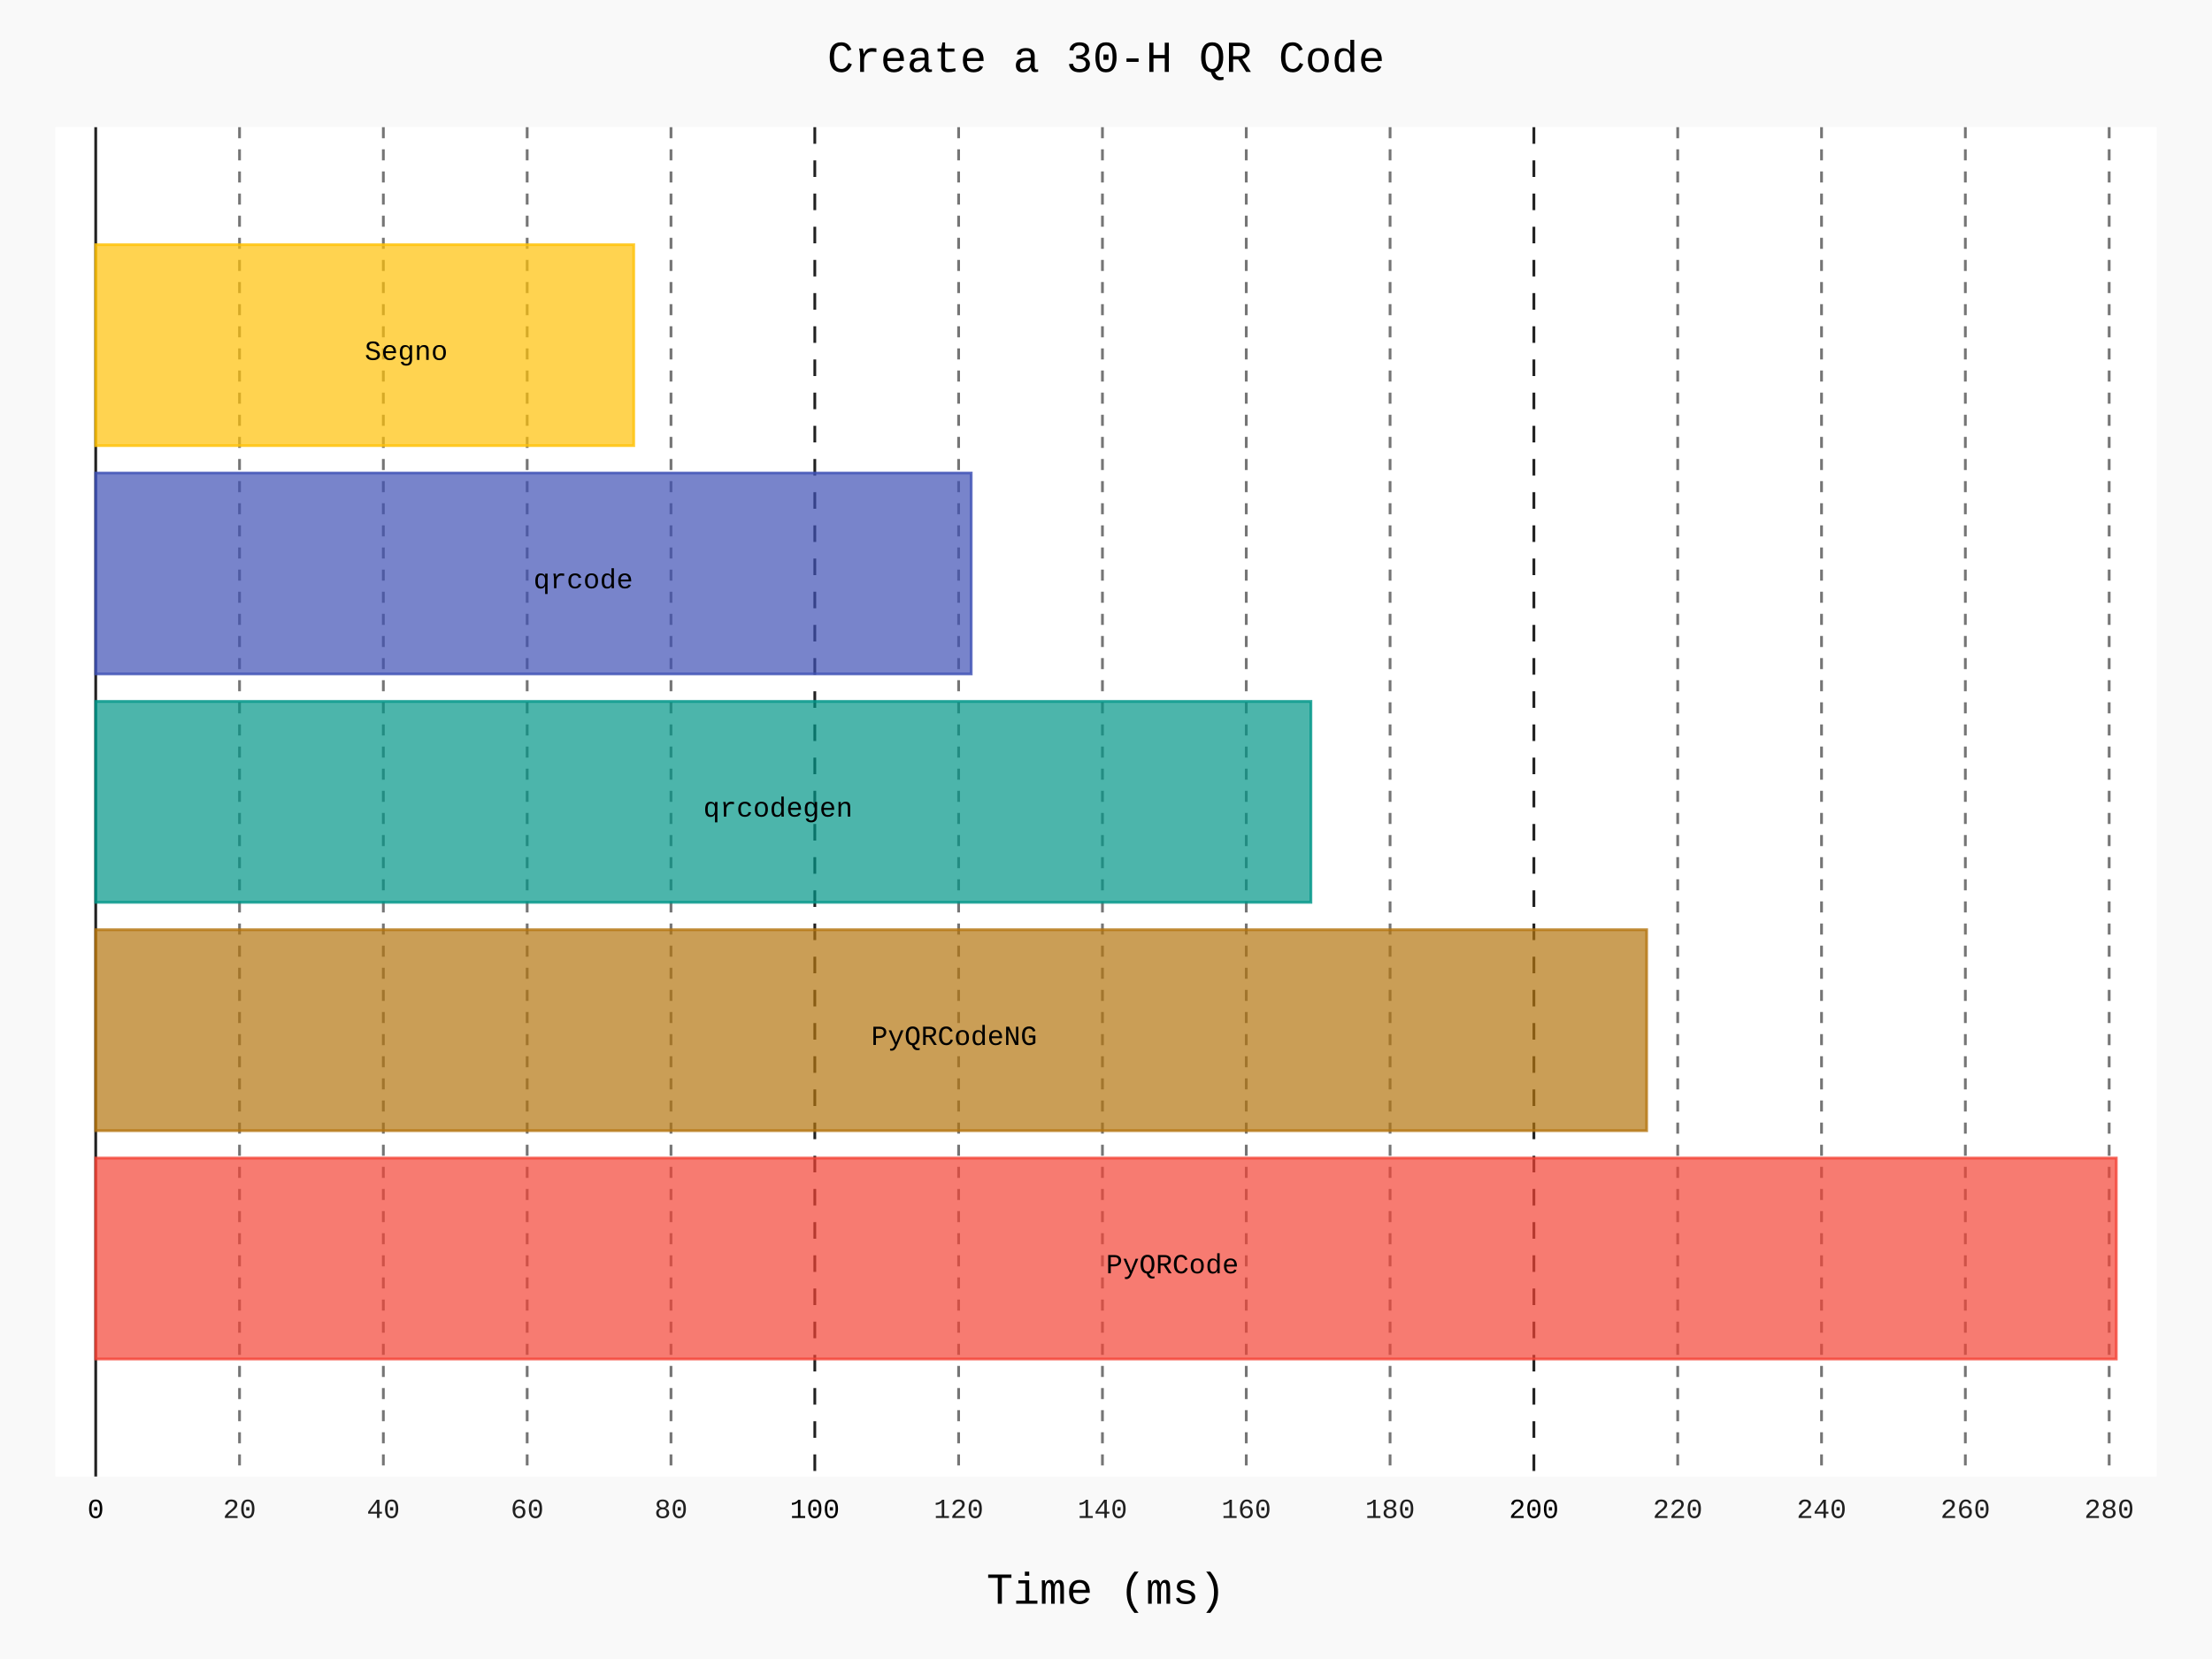
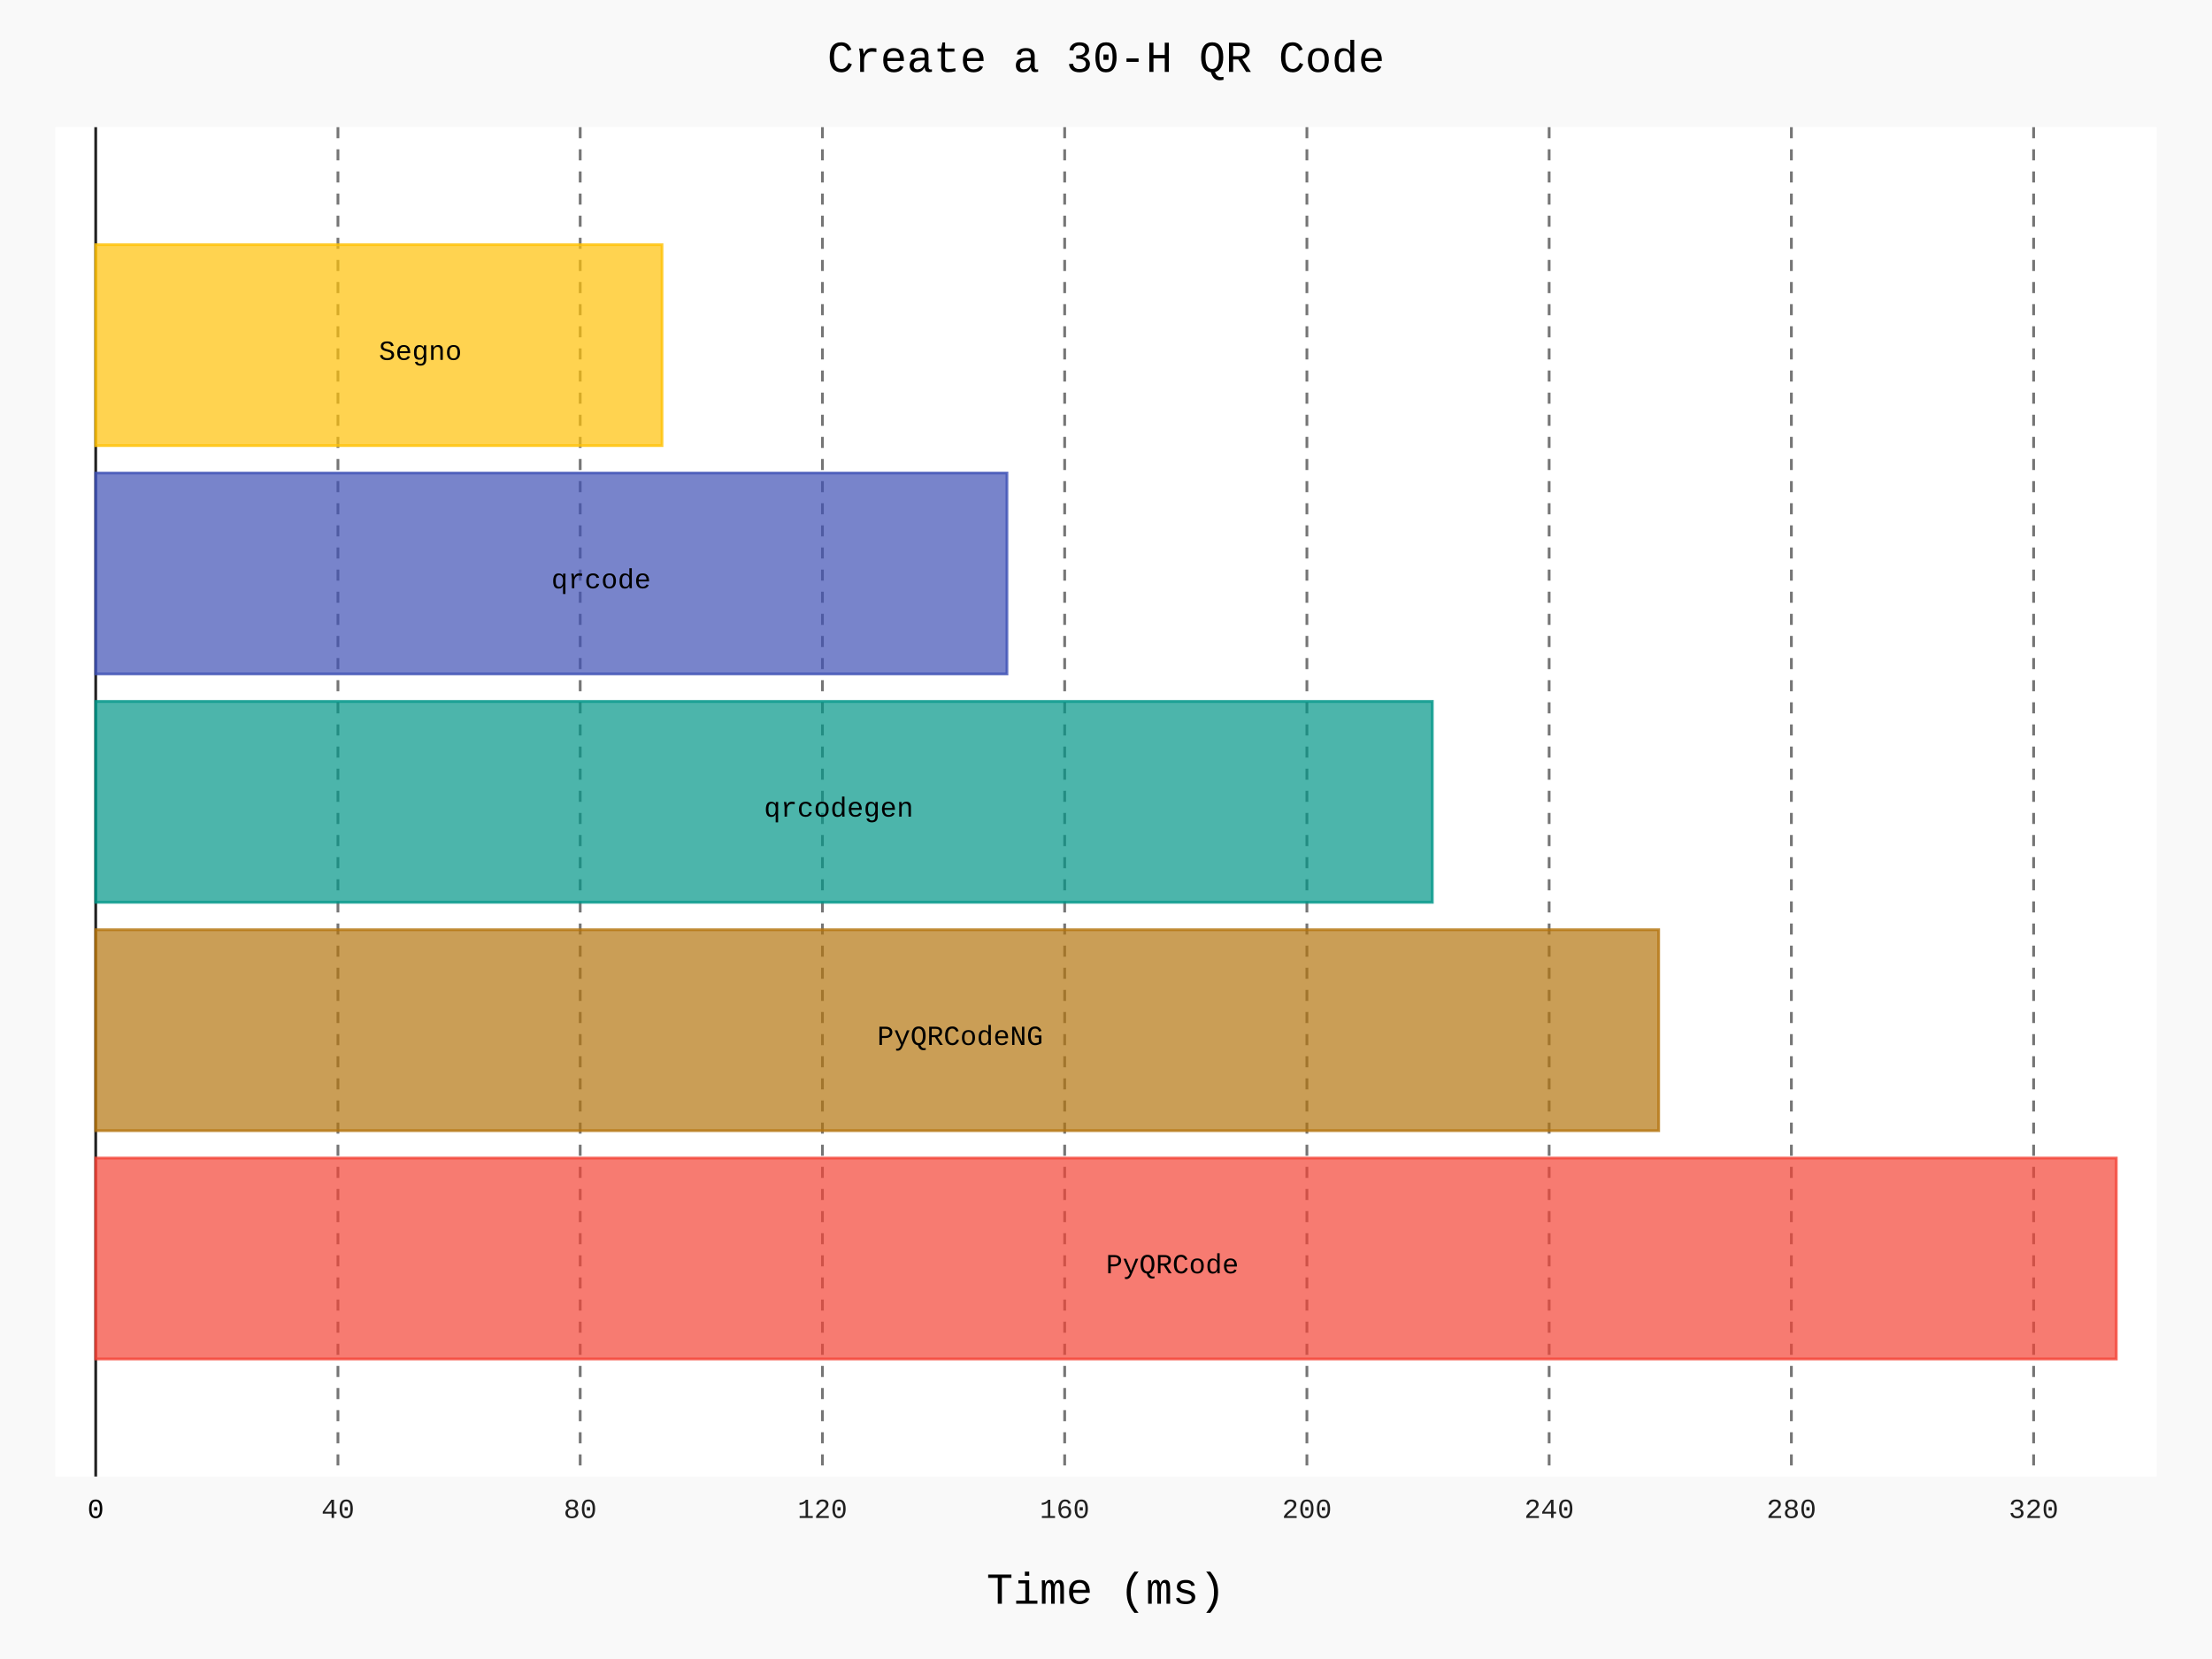
- <svg xmlns="http://www.w3.org/2000/svg" class="pygal-chart" id="chart-46dc30fe-f74a-446f-a9a8-a9601dcb1c8c" viewBox="0 0 800 600">
+ <svg xmlns="http://www.w3.org/2000/svg" class="pygal-chart" id="chart-cc73e515-6930-4aa7-90b8-4ee98155d6b5" viewBox="0 0 800 600">
  <defs>
-     <style type="text/css">#chart-46dc30fe-f74a-446f-a9a8-a9601dcb1c8c{-webkit-user-select:none;-webkit-font-smoothing:antialiased;font-family:Consolas,"Liberation Mono",Menlo,Courier,monospace}#chart-46dc30fe-f74a-446f-a9a8-a9601dcb1c8c .title{font-family:Consolas,"Liberation Mono",Menlo,Courier,monospace;font-size:16px}#chart-46dc30fe-f74a-446f-a9a8-a9601dcb1c8c .legends .legend text{font-family:Consolas,"Liberation Mono",Menlo,Courier,monospace;font-size:14px}#chart-46dc30fe-f74a-446f-a9a8-a9601dcb1c8c .axis text{font-family:Consolas,"Liberation Mono",Menlo,Courier,monospace;font-size:10px}#chart-46dc30fe-f74a-446f-a9a8-a9601dcb1c8c .axis text.major{font-family:Consolas,"Liberation Mono",Menlo,Courier,monospace;font-size:10px}#chart-46dc30fe-f74a-446f-a9a8-a9601dcb1c8c .text-overlay text.value{font-family:Consolas,"Liberation Mono",Menlo,Courier,monospace;font-size:16px}#chart-46dc30fe-f74a-446f-a9a8-a9601dcb1c8c .text-overlay text.label{font-family:Consolas,"Liberation Mono",Menlo,Courier,monospace;font-size:10px}#chart-46dc30fe-f74a-446f-a9a8-a9601dcb1c8c .tooltip{font-family:Consolas,"Liberation Mono",Menlo,Courier,monospace;font-size:14px}#chart-46dc30fe-f74a-446f-a9a8-a9601dcb1c8c text.no_data{font-family:Consolas,"Liberation Mono",Menlo,Courier,monospace;font-size:64px}
- #chart-46dc30fe-f74a-446f-a9a8-a9601dcb1c8c{background-color:rgba(249,249,249,1)}#chart-46dc30fe-f74a-446f-a9a8-a9601dcb1c8c path,#chart-46dc30fe-f74a-446f-a9a8-a9601dcb1c8c line,#chart-46dc30fe-f74a-446f-a9a8-a9601dcb1c8c rect,#chart-46dc30fe-f74a-446f-a9a8-a9601dcb1c8c circle{-webkit-transition:150ms;-moz-transition:150ms;transition:150ms}#chart-46dc30fe-f74a-446f-a9a8-a9601dcb1c8c .graph &gt; .background{fill:rgba(249,249,249,1)}#chart-46dc30fe-f74a-446f-a9a8-a9601dcb1c8c .plot &gt; .background{fill:rgba(255,255,255,1)}#chart-46dc30fe-f74a-446f-a9a8-a9601dcb1c8c .graph{fill:rgba(0,0,0,.87)}#chart-46dc30fe-f74a-446f-a9a8-a9601dcb1c8c text.no_data{fill:rgba(0,0,0,1)}#chart-46dc30fe-f74a-446f-a9a8-a9601dcb1c8c .title{fill:rgba(0,0,0,1)}#chart-46dc30fe-f74a-446f-a9a8-a9601dcb1c8c .legends .legend text{fill:rgba(0,0,0,.87)}#chart-46dc30fe-f74a-446f-a9a8-a9601dcb1c8c .legends .legend:hover text{fill:rgba(0,0,0,1)}#chart-46dc30fe-f74a-446f-a9a8-a9601dcb1c8c .axis .line{stroke:rgba(0,0,0,1)}#chart-46dc30fe-f74a-446f-a9a8-a9601dcb1c8c .axis .guide.line{stroke:rgba(0,0,0,.54)}#chart-46dc30fe-f74a-446f-a9a8-a9601dcb1c8c .axis .major.line{stroke:rgba(0,0,0,.87)}#chart-46dc30fe-f74a-446f-a9a8-a9601dcb1c8c .axis text.major{fill:rgba(0,0,0,1)}#chart-46dc30fe-f74a-446f-a9a8-a9601dcb1c8c .axis.y .guides:hover .guide.line,#chart-46dc30fe-f74a-446f-a9a8-a9601dcb1c8c .line-graph .axis.x .guides:hover .guide.line,#chart-46dc30fe-f74a-446f-a9a8-a9601dcb1c8c .stackedline-graph .axis.x .guides:hover .guide.line,#chart-46dc30fe-f74a-446f-a9a8-a9601dcb1c8c .xy-graph .axis.x .guides:hover .guide.line{stroke:rgba(0,0,0,1)}#chart-46dc30fe-f74a-446f-a9a8-a9601dcb1c8c .axis .guides:hover text{fill:rgba(0,0,0,1)}#chart-46dc30fe-f74a-446f-a9a8-a9601dcb1c8c .reactive{fill-opacity:.7;stroke-opacity:.8}#chart-46dc30fe-f74a-446f-a9a8-a9601dcb1c8c .ci{stroke:rgba(0,0,0,.87)}#chart-46dc30fe-f74a-446f-a9a8-a9601dcb1c8c .reactive.active,#chart-46dc30fe-f74a-446f-a9a8-a9601dcb1c8c .active .reactive{fill-opacity:.8;stroke-opacity:.9;stroke-width:4}#chart-46dc30fe-f74a-446f-a9a8-a9601dcb1c8c .ci .reactive.active{stroke-width:1.5}#chart-46dc30fe-f74a-446f-a9a8-a9601dcb1c8c .series text{fill:rgba(0,0,0,1)}#chart-46dc30fe-f74a-446f-a9a8-a9601dcb1c8c .tooltip rect{fill:rgba(255,255,255,1);stroke:rgba(0,0,0,1);-webkit-transition:opacity 150ms;-moz-transition:opacity 150ms;transition:opacity 150ms}#chart-46dc30fe-f74a-446f-a9a8-a9601dcb1c8c .tooltip .label{fill:rgba(0,0,0,.87)}#chart-46dc30fe-f74a-446f-a9a8-a9601dcb1c8c .tooltip .label{fill:rgba(0,0,0,.87)}#chart-46dc30fe-f74a-446f-a9a8-a9601dcb1c8c .tooltip .legend{font-size:.8em;fill:rgba(0,0,0,.54)}#chart-46dc30fe-f74a-446f-a9a8-a9601dcb1c8c .tooltip .x_label{font-size:.6em;fill:rgba(0,0,0,1)}#chart-46dc30fe-f74a-446f-a9a8-a9601dcb1c8c .tooltip .xlink{font-size:.5em;text-decoration:underline}#chart-46dc30fe-f74a-446f-a9a8-a9601dcb1c8c .tooltip .value{font-size:1.5em}#chart-46dc30fe-f74a-446f-a9a8-a9601dcb1c8c .bound{font-size:.5em}#chart-46dc30fe-f74a-446f-a9a8-a9601dcb1c8c .max-value{font-size:.75em;fill:rgba(0,0,0,.54)}#chart-46dc30fe-f74a-446f-a9a8-a9601dcb1c8c .map-element{fill:rgba(255,255,255,1);stroke:rgba(0,0,0,.54) !important}#chart-46dc30fe-f74a-446f-a9a8-a9601dcb1c8c .map-element .reactive{fill-opacity:inherit;stroke-opacity:inherit}#chart-46dc30fe-f74a-446f-a9a8-a9601dcb1c8c .color-0,#chart-46dc30fe-f74a-446f-a9a8-a9601dcb1c8c .color-0 a:visited{stroke:#F44336;fill:#F44336}#chart-46dc30fe-f74a-446f-a9a8-a9601dcb1c8c .color-1,#chart-46dc30fe-f74a-446f-a9a8-a9601dcb1c8c .color-1 a:visited{stroke:#3F51B5;fill:#3F51B5}#chart-46dc30fe-f74a-446f-a9a8-a9601dcb1c8c .color-2,#chart-46dc30fe-f74a-446f-a9a8-a9601dcb1c8c .color-2 a:visited{stroke:#009688;fill:#009688}#chart-46dc30fe-f74a-446f-a9a8-a9601dcb1c8c .color-3,#chart-46dc30fe-f74a-446f-a9a8-a9601dcb1c8c .color-3 a:visited{stroke:#FFC107;fill:#FFC107}#chart-46dc30fe-f74a-446f-a9a8-a9601dcb1c8c .color-4,#chart-46dc30fe-f74a-446f-a9a8-a9601dcb1c8c .color-4 a:visited{stroke:#FF5722;fill:#FF5722}#chart-46dc30fe-f74a-446f-a9a8-a9601dcb1c8c .text-overlay .color-0 text{fill:black}#chart-46dc30fe-f74a-446f-a9a8-a9601dcb1c8c .text-overlay .color-1 text{fill:black}#chart-46dc30fe-f74a-446f-a9a8-a9601dcb1c8c .text-overlay .color-2 text{fill:black}#chart-46dc30fe-f74a-446f-a9a8-a9601dcb1c8c .text-overlay .color-3 text{fill:black}#chart-46dc30fe-f74a-446f-a9a8-a9601dcb1c8c .text-overlay .color-4 text{fill:black}
- #chart-46dc30fe-f74a-446f-a9a8-a9601dcb1c8c text.no_data{text-anchor:middle}#chart-46dc30fe-f74a-446f-a9a8-a9601dcb1c8c .guide.line{fill:none}#chart-46dc30fe-f74a-446f-a9a8-a9601dcb1c8c .centered{text-anchor:middle}#chart-46dc30fe-f74a-446f-a9a8-a9601dcb1c8c .title{text-anchor:middle}#chart-46dc30fe-f74a-446f-a9a8-a9601dcb1c8c .legends .legend text{fill-opacity:1}#chart-46dc30fe-f74a-446f-a9a8-a9601dcb1c8c .axis.x text{text-anchor:middle}#chart-46dc30fe-f74a-446f-a9a8-a9601dcb1c8c .axis.x:not(.web) text[transform]{text-anchor:start}#chart-46dc30fe-f74a-446f-a9a8-a9601dcb1c8c .axis.x:not(.web) text[transform].backwards{text-anchor:end}#chart-46dc30fe-f74a-446f-a9a8-a9601dcb1c8c .axis.y text{text-anchor:end}#chart-46dc30fe-f74a-446f-a9a8-a9601dcb1c8c .axis.y text[transform].backwards{text-anchor:start}#chart-46dc30fe-f74a-446f-a9a8-a9601dcb1c8c .axis.y2 text{text-anchor:start}#chart-46dc30fe-f74a-446f-a9a8-a9601dcb1c8c .axis.y2 text[transform].backwards{text-anchor:end}#chart-46dc30fe-f74a-446f-a9a8-a9601dcb1c8c .axis .guide.line{stroke-dasharray:4,4}#chart-46dc30fe-f74a-446f-a9a8-a9601dcb1c8c .axis .major.guide.line{stroke-dasharray:6,6}#chart-46dc30fe-f74a-446f-a9a8-a9601dcb1c8c .horizontal .axis.y .guide.line,#chart-46dc30fe-f74a-446f-a9a8-a9601dcb1c8c .horizontal .axis.y2 .guide.line,#chart-46dc30fe-f74a-446f-a9a8-a9601dcb1c8c .vertical .axis.x .guide.line{opacity:0}#chart-46dc30fe-f74a-446f-a9a8-a9601dcb1c8c .horizontal .axis.always_show .guide.line,#chart-46dc30fe-f74a-446f-a9a8-a9601dcb1c8c .vertical .axis.always_show .guide.line{opacity:1 !important}#chart-46dc30fe-f74a-446f-a9a8-a9601dcb1c8c .axis.y .guides:hover .guide.line,#chart-46dc30fe-f74a-446f-a9a8-a9601dcb1c8c .axis.y2 .guides:hover .guide.line,#chart-46dc30fe-f74a-446f-a9a8-a9601dcb1c8c .axis.x .guides:hover .guide.line{opacity:1}#chart-46dc30fe-f74a-446f-a9a8-a9601dcb1c8c .axis .guides:hover text{opacity:1}#chart-46dc30fe-f74a-446f-a9a8-a9601dcb1c8c .nofill{fill:none}#chart-46dc30fe-f74a-446f-a9a8-a9601dcb1c8c .subtle-fill{fill-opacity:.2}#chart-46dc30fe-f74a-446f-a9a8-a9601dcb1c8c .dot{stroke-width:1px;fill-opacity:1}#chart-46dc30fe-f74a-446f-a9a8-a9601dcb1c8c .dot.active{stroke-width:5px}#chart-46dc30fe-f74a-446f-a9a8-a9601dcb1c8c .dot.negative{fill:transparent}#chart-46dc30fe-f74a-446f-a9a8-a9601dcb1c8c text,#chart-46dc30fe-f74a-446f-a9a8-a9601dcb1c8c tspan{stroke:none !important}#chart-46dc30fe-f74a-446f-a9a8-a9601dcb1c8c .series text.active{opacity:1}#chart-46dc30fe-f74a-446f-a9a8-a9601dcb1c8c .tooltip rect{fill-opacity:.95;stroke-width:.5}#chart-46dc30fe-f74a-446f-a9a8-a9601dcb1c8c .tooltip text{fill-opacity:1}#chart-46dc30fe-f74a-446f-a9a8-a9601dcb1c8c .showable{visibility:hidden}#chart-46dc30fe-f74a-446f-a9a8-a9601dcb1c8c .showable.shown{visibility:visible}#chart-46dc30fe-f74a-446f-a9a8-a9601dcb1c8c .gauge-background{fill:rgba(229,229,229,1);stroke:none}#chart-46dc30fe-f74a-446f-a9a8-a9601dcb1c8c .bg-lines{stroke:rgba(249,249,249,1);stroke-width:2px}</style>
+     <style type="text/css">#chart-cc73e515-6930-4aa7-90b8-4ee98155d6b5{-webkit-user-select:none;-webkit-font-smoothing:antialiased;font-family:Consolas,"Liberation Mono",Menlo,Courier,monospace}#chart-cc73e515-6930-4aa7-90b8-4ee98155d6b5 .title{font-family:Consolas,"Liberation Mono",Menlo,Courier,monospace;font-size:16px}#chart-cc73e515-6930-4aa7-90b8-4ee98155d6b5 .legends .legend text{font-family:Consolas,"Liberation Mono",Menlo,Courier,monospace;font-size:14px}#chart-cc73e515-6930-4aa7-90b8-4ee98155d6b5 .axis text{font-family:Consolas,"Liberation Mono",Menlo,Courier,monospace;font-size:10px}#chart-cc73e515-6930-4aa7-90b8-4ee98155d6b5 .axis text.major{font-family:Consolas,"Liberation Mono",Menlo,Courier,monospace;font-size:10px}#chart-cc73e515-6930-4aa7-90b8-4ee98155d6b5 .text-overlay text.value{font-family:Consolas,"Liberation Mono",Menlo,Courier,monospace;font-size:16px}#chart-cc73e515-6930-4aa7-90b8-4ee98155d6b5 .text-overlay text.label{font-family:Consolas,"Liberation Mono",Menlo,Courier,monospace;font-size:10px}#chart-cc73e515-6930-4aa7-90b8-4ee98155d6b5 .tooltip{font-family:Consolas,"Liberation Mono",Menlo,Courier,monospace;font-size:14px}#chart-cc73e515-6930-4aa7-90b8-4ee98155d6b5 text.no_data{font-family:Consolas,"Liberation Mono",Menlo,Courier,monospace;font-size:64px}
+ #chart-cc73e515-6930-4aa7-90b8-4ee98155d6b5{background-color:rgba(249,249,249,1)}#chart-cc73e515-6930-4aa7-90b8-4ee98155d6b5 path,#chart-cc73e515-6930-4aa7-90b8-4ee98155d6b5 line,#chart-cc73e515-6930-4aa7-90b8-4ee98155d6b5 rect,#chart-cc73e515-6930-4aa7-90b8-4ee98155d6b5 circle{-webkit-transition:150ms;-moz-transition:150ms;transition:150ms}#chart-cc73e515-6930-4aa7-90b8-4ee98155d6b5 .graph &gt; .background{fill:rgba(249,249,249,1)}#chart-cc73e515-6930-4aa7-90b8-4ee98155d6b5 .plot &gt; .background{fill:rgba(255,255,255,1)}#chart-cc73e515-6930-4aa7-90b8-4ee98155d6b5 .graph{fill:rgba(0,0,0,.87)}#chart-cc73e515-6930-4aa7-90b8-4ee98155d6b5 text.no_data{fill:rgba(0,0,0,1)}#chart-cc73e515-6930-4aa7-90b8-4ee98155d6b5 .title{fill:rgba(0,0,0,1)}#chart-cc73e515-6930-4aa7-90b8-4ee98155d6b5 .legends .legend text{fill:rgba(0,0,0,.87)}#chart-cc73e515-6930-4aa7-90b8-4ee98155d6b5 .legends .legend:hover text{fill:rgba(0,0,0,1)}#chart-cc73e515-6930-4aa7-90b8-4ee98155d6b5 .axis .line{stroke:rgba(0,0,0,1)}#chart-cc73e515-6930-4aa7-90b8-4ee98155d6b5 .axis .guide.line{stroke:rgba(0,0,0,.54)}#chart-cc73e515-6930-4aa7-90b8-4ee98155d6b5 .axis .major.line{stroke:rgba(0,0,0,.87)}#chart-cc73e515-6930-4aa7-90b8-4ee98155d6b5 .axis text.major{fill:rgba(0,0,0,1)}#chart-cc73e515-6930-4aa7-90b8-4ee98155d6b5 .axis.y .guides:hover .guide.line,#chart-cc73e515-6930-4aa7-90b8-4ee98155d6b5 .line-graph .axis.x .guides:hover .guide.line,#chart-cc73e515-6930-4aa7-90b8-4ee98155d6b5 .stackedline-graph .axis.x .guides:hover .guide.line,#chart-cc73e515-6930-4aa7-90b8-4ee98155d6b5 .xy-graph .axis.x .guides:hover .guide.line{stroke:rgba(0,0,0,1)}#chart-cc73e515-6930-4aa7-90b8-4ee98155d6b5 .axis .guides:hover text{fill:rgba(0,0,0,1)}#chart-cc73e515-6930-4aa7-90b8-4ee98155d6b5 .reactive{fill-opacity:.7;stroke-opacity:.8}#chart-cc73e515-6930-4aa7-90b8-4ee98155d6b5 .ci{stroke:rgba(0,0,0,.87)}#chart-cc73e515-6930-4aa7-90b8-4ee98155d6b5 .reactive.active,#chart-cc73e515-6930-4aa7-90b8-4ee98155d6b5 .active .reactive{fill-opacity:.8;stroke-opacity:.9;stroke-width:4}#chart-cc73e515-6930-4aa7-90b8-4ee98155d6b5 .ci .reactive.active{stroke-width:1.5}#chart-cc73e515-6930-4aa7-90b8-4ee98155d6b5 .series text{fill:rgba(0,0,0,1)}#chart-cc73e515-6930-4aa7-90b8-4ee98155d6b5 .tooltip rect{fill:rgba(255,255,255,1);stroke:rgba(0,0,0,1);-webkit-transition:opacity 150ms;-moz-transition:opacity 150ms;transition:opacity 150ms}#chart-cc73e515-6930-4aa7-90b8-4ee98155d6b5 .tooltip .label{fill:rgba(0,0,0,.87)}#chart-cc73e515-6930-4aa7-90b8-4ee98155d6b5 .tooltip .label{fill:rgba(0,0,0,.87)}#chart-cc73e515-6930-4aa7-90b8-4ee98155d6b5 .tooltip .legend{font-size:.8em;fill:rgba(0,0,0,.54)}#chart-cc73e515-6930-4aa7-90b8-4ee98155d6b5 .tooltip .x_label{font-size:.6em;fill:rgba(0,0,0,1)}#chart-cc73e515-6930-4aa7-90b8-4ee98155d6b5 .tooltip .xlink{font-size:.5em;text-decoration:underline}#chart-cc73e515-6930-4aa7-90b8-4ee98155d6b5 .tooltip .value{font-size:1.5em}#chart-cc73e515-6930-4aa7-90b8-4ee98155d6b5 .bound{font-size:.5em}#chart-cc73e515-6930-4aa7-90b8-4ee98155d6b5 .max-value{font-size:.75em;fill:rgba(0,0,0,.54)}#chart-cc73e515-6930-4aa7-90b8-4ee98155d6b5 .map-element{fill:rgba(255,255,255,1);stroke:rgba(0,0,0,.54) !important}#chart-cc73e515-6930-4aa7-90b8-4ee98155d6b5 .map-element .reactive{fill-opacity:inherit;stroke-opacity:inherit}#chart-cc73e515-6930-4aa7-90b8-4ee98155d6b5 .color-0,#chart-cc73e515-6930-4aa7-90b8-4ee98155d6b5 .color-0 a:visited{stroke:#F44336;fill:#F44336}#chart-cc73e515-6930-4aa7-90b8-4ee98155d6b5 .color-1,#chart-cc73e515-6930-4aa7-90b8-4ee98155d6b5 .color-1 a:visited{stroke:#3F51B5;fill:#3F51B5}#chart-cc73e515-6930-4aa7-90b8-4ee98155d6b5 .color-2,#chart-cc73e515-6930-4aa7-90b8-4ee98155d6b5 .color-2 a:visited{stroke:#009688;fill:#009688}#chart-cc73e515-6930-4aa7-90b8-4ee98155d6b5 .color-3,#chart-cc73e515-6930-4aa7-90b8-4ee98155d6b5 .color-3 a:visited{stroke:#FFC107;fill:#FFC107}#chart-cc73e515-6930-4aa7-90b8-4ee98155d6b5 .color-4,#chart-cc73e515-6930-4aa7-90b8-4ee98155d6b5 .color-4 a:visited{stroke:#FF5722;fill:#FF5722}#chart-cc73e515-6930-4aa7-90b8-4ee98155d6b5 .text-overlay .color-0 text{fill:black}#chart-cc73e515-6930-4aa7-90b8-4ee98155d6b5 .text-overlay .color-1 text{fill:black}#chart-cc73e515-6930-4aa7-90b8-4ee98155d6b5 .text-overlay .color-2 text{fill:black}#chart-cc73e515-6930-4aa7-90b8-4ee98155d6b5 .text-overlay .color-3 text{fill:black}#chart-cc73e515-6930-4aa7-90b8-4ee98155d6b5 .text-overlay .color-4 text{fill:black}
+ #chart-cc73e515-6930-4aa7-90b8-4ee98155d6b5 text.no_data{text-anchor:middle}#chart-cc73e515-6930-4aa7-90b8-4ee98155d6b5 .guide.line{fill:none}#chart-cc73e515-6930-4aa7-90b8-4ee98155d6b5 .centered{text-anchor:middle}#chart-cc73e515-6930-4aa7-90b8-4ee98155d6b5 .title{text-anchor:middle}#chart-cc73e515-6930-4aa7-90b8-4ee98155d6b5 .legends .legend text{fill-opacity:1}#chart-cc73e515-6930-4aa7-90b8-4ee98155d6b5 .axis.x text{text-anchor:middle}#chart-cc73e515-6930-4aa7-90b8-4ee98155d6b5 .axis.x:not(.web) text[transform]{text-anchor:start}#chart-cc73e515-6930-4aa7-90b8-4ee98155d6b5 .axis.x:not(.web) text[transform].backwards{text-anchor:end}#chart-cc73e515-6930-4aa7-90b8-4ee98155d6b5 .axis.y text{text-anchor:end}#chart-cc73e515-6930-4aa7-90b8-4ee98155d6b5 .axis.y text[transform].backwards{text-anchor:start}#chart-cc73e515-6930-4aa7-90b8-4ee98155d6b5 .axis.y2 text{text-anchor:start}#chart-cc73e515-6930-4aa7-90b8-4ee98155d6b5 .axis.y2 text[transform].backwards{text-anchor:end}#chart-cc73e515-6930-4aa7-90b8-4ee98155d6b5 .axis .guide.line{stroke-dasharray:4,4}#chart-cc73e515-6930-4aa7-90b8-4ee98155d6b5 .axis .major.guide.line{stroke-dasharray:6,6}#chart-cc73e515-6930-4aa7-90b8-4ee98155d6b5 .horizontal .axis.y .guide.line,#chart-cc73e515-6930-4aa7-90b8-4ee98155d6b5 .horizontal .axis.y2 .guide.line,#chart-cc73e515-6930-4aa7-90b8-4ee98155d6b5 .vertical .axis.x .guide.line{opacity:0}#chart-cc73e515-6930-4aa7-90b8-4ee98155d6b5 .horizontal .axis.always_show .guide.line,#chart-cc73e515-6930-4aa7-90b8-4ee98155d6b5 .vertical .axis.always_show .guide.line{opacity:1 !important}#chart-cc73e515-6930-4aa7-90b8-4ee98155d6b5 .axis.y .guides:hover .guide.line,#chart-cc73e515-6930-4aa7-90b8-4ee98155d6b5 .axis.y2 .guides:hover .guide.line,#chart-cc73e515-6930-4aa7-90b8-4ee98155d6b5 .axis.x .guides:hover .guide.line{opacity:1}#chart-cc73e515-6930-4aa7-90b8-4ee98155d6b5 .axis .guides:hover text{opacity:1}#chart-cc73e515-6930-4aa7-90b8-4ee98155d6b5 .nofill{fill:none}#chart-cc73e515-6930-4aa7-90b8-4ee98155d6b5 .subtle-fill{fill-opacity:.2}#chart-cc73e515-6930-4aa7-90b8-4ee98155d6b5 .dot{stroke-width:1px;fill-opacity:1}#chart-cc73e515-6930-4aa7-90b8-4ee98155d6b5 .dot.active{stroke-width:5px}#chart-cc73e515-6930-4aa7-90b8-4ee98155d6b5 .dot.negative{fill:transparent}#chart-cc73e515-6930-4aa7-90b8-4ee98155d6b5 text,#chart-cc73e515-6930-4aa7-90b8-4ee98155d6b5 tspan{stroke:none !important}#chart-cc73e515-6930-4aa7-90b8-4ee98155d6b5 .series text.active{opacity:1}#chart-cc73e515-6930-4aa7-90b8-4ee98155d6b5 .tooltip rect{fill-opacity:.95;stroke-width:.5}#chart-cc73e515-6930-4aa7-90b8-4ee98155d6b5 .tooltip text{fill-opacity:1}#chart-cc73e515-6930-4aa7-90b8-4ee98155d6b5 .showable{visibility:hidden}#chart-cc73e515-6930-4aa7-90b8-4ee98155d6b5 .showable.shown{visibility:visible}#chart-cc73e515-6930-4aa7-90b8-4ee98155d6b5 .gauge-background{fill:rgba(229,229,229,1);stroke:none}#chart-cc73e515-6930-4aa7-90b8-4ee98155d6b5 .bg-lines{stroke:rgba(249,249,249,1);stroke-width:2px}</style>
  </defs>
  <g class="graph horizontalbar-graph horizontal">
    <rect class="background" height="600" width="800" x="0" y="0" />
    <g class="plot" transform="translate(20, 46)">
      <rect class="background" height="488" width="760" x="0" y="0" />
      <g class="axis x always_show">
        <g class="guides">
          <path class="axis major line" d="M14.615 0 v488" />
          <text class="major" x="14.615" y="503.0">0</text>
        </g>
        <g class="guides">
-           <path class="guide line" d="M66.629 0 v488" />
-           <text class="" x="66.629" y="503.0">20</text>
+           <path class="guide line" d="M102.224 0 v488" />
+           <text class="" x="102.224" y="503.0">40</text>
        </g>
        <g class="guides">
-           <path class="guide line" d="M118.643 0 v488" />
-           <text class="" x="118.643" y="503.0">40</text>
+           <path class="guide line" d="M189.834 0 v488" />
+           <text class="" x="189.834" y="503.0">80</text>
        </g>
        <g class="guides">
-           <path class="guide line" d="M170.657 0 v488" />
-           <text class="" x="170.657" y="503.0">60</text>
+           <path class="guide line" d="M277.443 0 v488" />
+           <text class="" x="277.443" y="503.0">120</text>
        </g>
        <g class="guides">
-           <path class="guide line" d="M222.671 0 v488" />
-           <text class="" x="222.671" y="503.0">80</text>
+           <path class="guide line" d="M365.052 0 v488" />
+           <text class="" x="365.052" y="503.0">160</text>
        </g>
        <g class="guides">
-           <path class="major guide line" d="M274.685 0 v488" />
-           <text class="major" x="274.685" y="503.0">100</text>
+           <path class="guide line" d="M452.661 0 v488" />
+           <text class="" x="452.661" y="503.0">200</text>
        </g>
        <g class="guides">
-           <path class="guide line" d="M326.699 0 v488" />
-           <text class="" x="326.699" y="503.0">120</text>
+           <path class="guide line" d="M540.27 0 v488" />
+           <text class="" x="540.27" y="503.0">240</text>
        </g>
        <g class="guides">
-           <path class="guide line" d="M378.713 0 v488" />
-           <text class="" x="378.713" y="503.0">140</text>
+           <path class="guide line" d="M627.879 0 v488" />
+           <text class="" x="627.879" y="503.0">280</text>
        </g>
        <g class="guides">
-           <path class="guide line" d="M430.727 0 v488" />
-           <text class="" x="430.727" y="503.0">160</text>
-         </g>
-         <g class="guides">
-           <path class="guide line" d="M482.74 0 v488" />
-           <text class="" x="482.74" y="503.0">180</text>
-         </g>
-         <g class="guides">
-           <path class="major guide line" d="M534.754 0 v488" />
-           <text class="major" x="534.754" y="503.0">200</text>
-         </g>
-         <g class="guides">
-           <path class="guide line" d="M586.768 0 v488" />
-           <text class="" x="586.768" y="503.0">220</text>
-         </g>
-         <g class="guides">
-           <path class="guide line" d="M638.782 0 v488" />
-           <text class="" x="638.782" y="503.0">240</text>
-         </g>
-         <g class="guides">
-           <path class="guide line" d="M690.796 0 v488" />
-           <text class="" x="690.796" y="503.0">260</text>
-         </g>
-         <g class="guides">
-           <path class="guide line" d="M742.81 0 v488" />
-           <text class="" x="742.81" y="503.0">280</text>
+           <path class="guide line" d="M715.488 0 v488" />
+           <text class="" x="715.488" y="503.0">320</text>
        </g>
      </g>
      <g class="series serie-4 color-4">
        <g class="bars">
          <g class="bar" style="fill: #F44336; stroke: #F44336">
            <rect class="rect reactive tooltip-trigger" height="72.674" rx="0" ry="0" width="730.769" x="14.615" y="372.832" />
          </g>
        </g>
      </g>
      <g class="series serie-3 color-3">
        <g class="bars">
          <g class="bar" style="fill: #b4750f; stroke: #b4750f">
-             <rect class="rect reactive tooltip-trigger" height="72.674" rx="0" ry="0" width="560.918" x="14.615" y="290.247" />
+             <rect class="rect reactive tooltip-trigger" height="72.674" rx="0" ry="0" width="565.276" x="14.615" y="290.247" />
          </g>
        </g>
      </g>
      <g class="series serie-2 color-2">
        <g class="bars">
          <g class="bar" style="fill: #009688; stroke: #009688">
-             <rect class="rect reactive tooltip-trigger" height="72.674" rx="0" ry="0" width="439.491" x="14.615" y="207.663" />
+             <rect class="rect reactive tooltip-trigger" height="72.674" rx="0" ry="0" width="483.405" x="14.615" y="207.663" />
          </g>
        </g>
      </g>
      <g class="series serie-1 color-1">
        <g class="bars">
          <g class="bar" style="fill: #3F51B5; stroke: #3F51B5">
-             <rect class="rect reactive tooltip-trigger" height="72.674" rx="0" ry="0" width="316.635" x="14.615" y="125.078" />
+             <rect class="rect reactive tooltip-trigger" height="72.674" rx="0" ry="0" width="329.563" x="14.615" y="125.078" />
          </g>
        </g>
      </g>
      <g class="series serie-0 color-0">
        <g class="bars">
          <g class="bar" style="fill: #FFC107; stroke: #FFC107">
-             <rect class="rect reactive tooltip-trigger" height="72.674" rx="0" ry="0" width="194.584" x="14.615" y="42.494" />
+             <rect class="rect reactive tooltip-trigger" height="72.674" rx="0" ry="0" width="204.808" x="14.615" y="42.494" />
          </g>
        </g>
      </g>
    </g>
    <g class="titles">
      <text class="title plot_title" x="400.0" y="26">Create a 30-H QR Code</text>
      <text class="title" x="400.0" y="580">Time (ms)</text>
    </g>
    <g class="plot overlay" transform="translate(20, 46)">
      <g class="series serie-4 color-4" />
      <g class="series serie-3 color-3" />
      <g class="series serie-2 color-2" />
      <g class="series serie-1 color-1" />
      <g class="series serie-0 color-0" />
    </g>
    <g class="plot text-overlay" transform="translate(20, 46)">
      <g class="series serie-4 color-4">
        <text class="label" x="380.0" y="414.503">PyQRCode</text>
      </g>
      <g class="series serie-3 color-3">
-         <text class="label" x="295.074" y="331.918">PyQRCodeNG</text>
+         <text class="label" x="297.253" y="331.918">PyQRCodeNG</text>
      </g>
      <g class="series serie-2 color-2">
-         <text class="label" x="234.361" y="249.333">qrcodegen</text>
+         <text class="label" x="256.318" y="249.333">qrcodegen</text>
      </g>
      <g class="series serie-1 color-1">
-         <text class="label" x="172.933" y="166.749">qrcode</text>
+         <text class="label" x="179.397" y="166.749">qrcode</text>
      </g>
      <g class="series serie-0 color-0">
-         <text class="label" x="111.907" y="84.164">Segno</text>
+         <text class="label" x="117.019" y="84.164">Segno</text>
      </g>
    </g>
    <g class="plot tooltip-overlay" transform="translate(20, 46)">
      <g class="tooltip" style="opacity: 0" transform="translate(0 0)">
        <rect class="tooltip-box" height="0" rx="0" ry="0" width="0" />
        <g class="text" />
      </g>
    </g>
  </g>
</svg>
